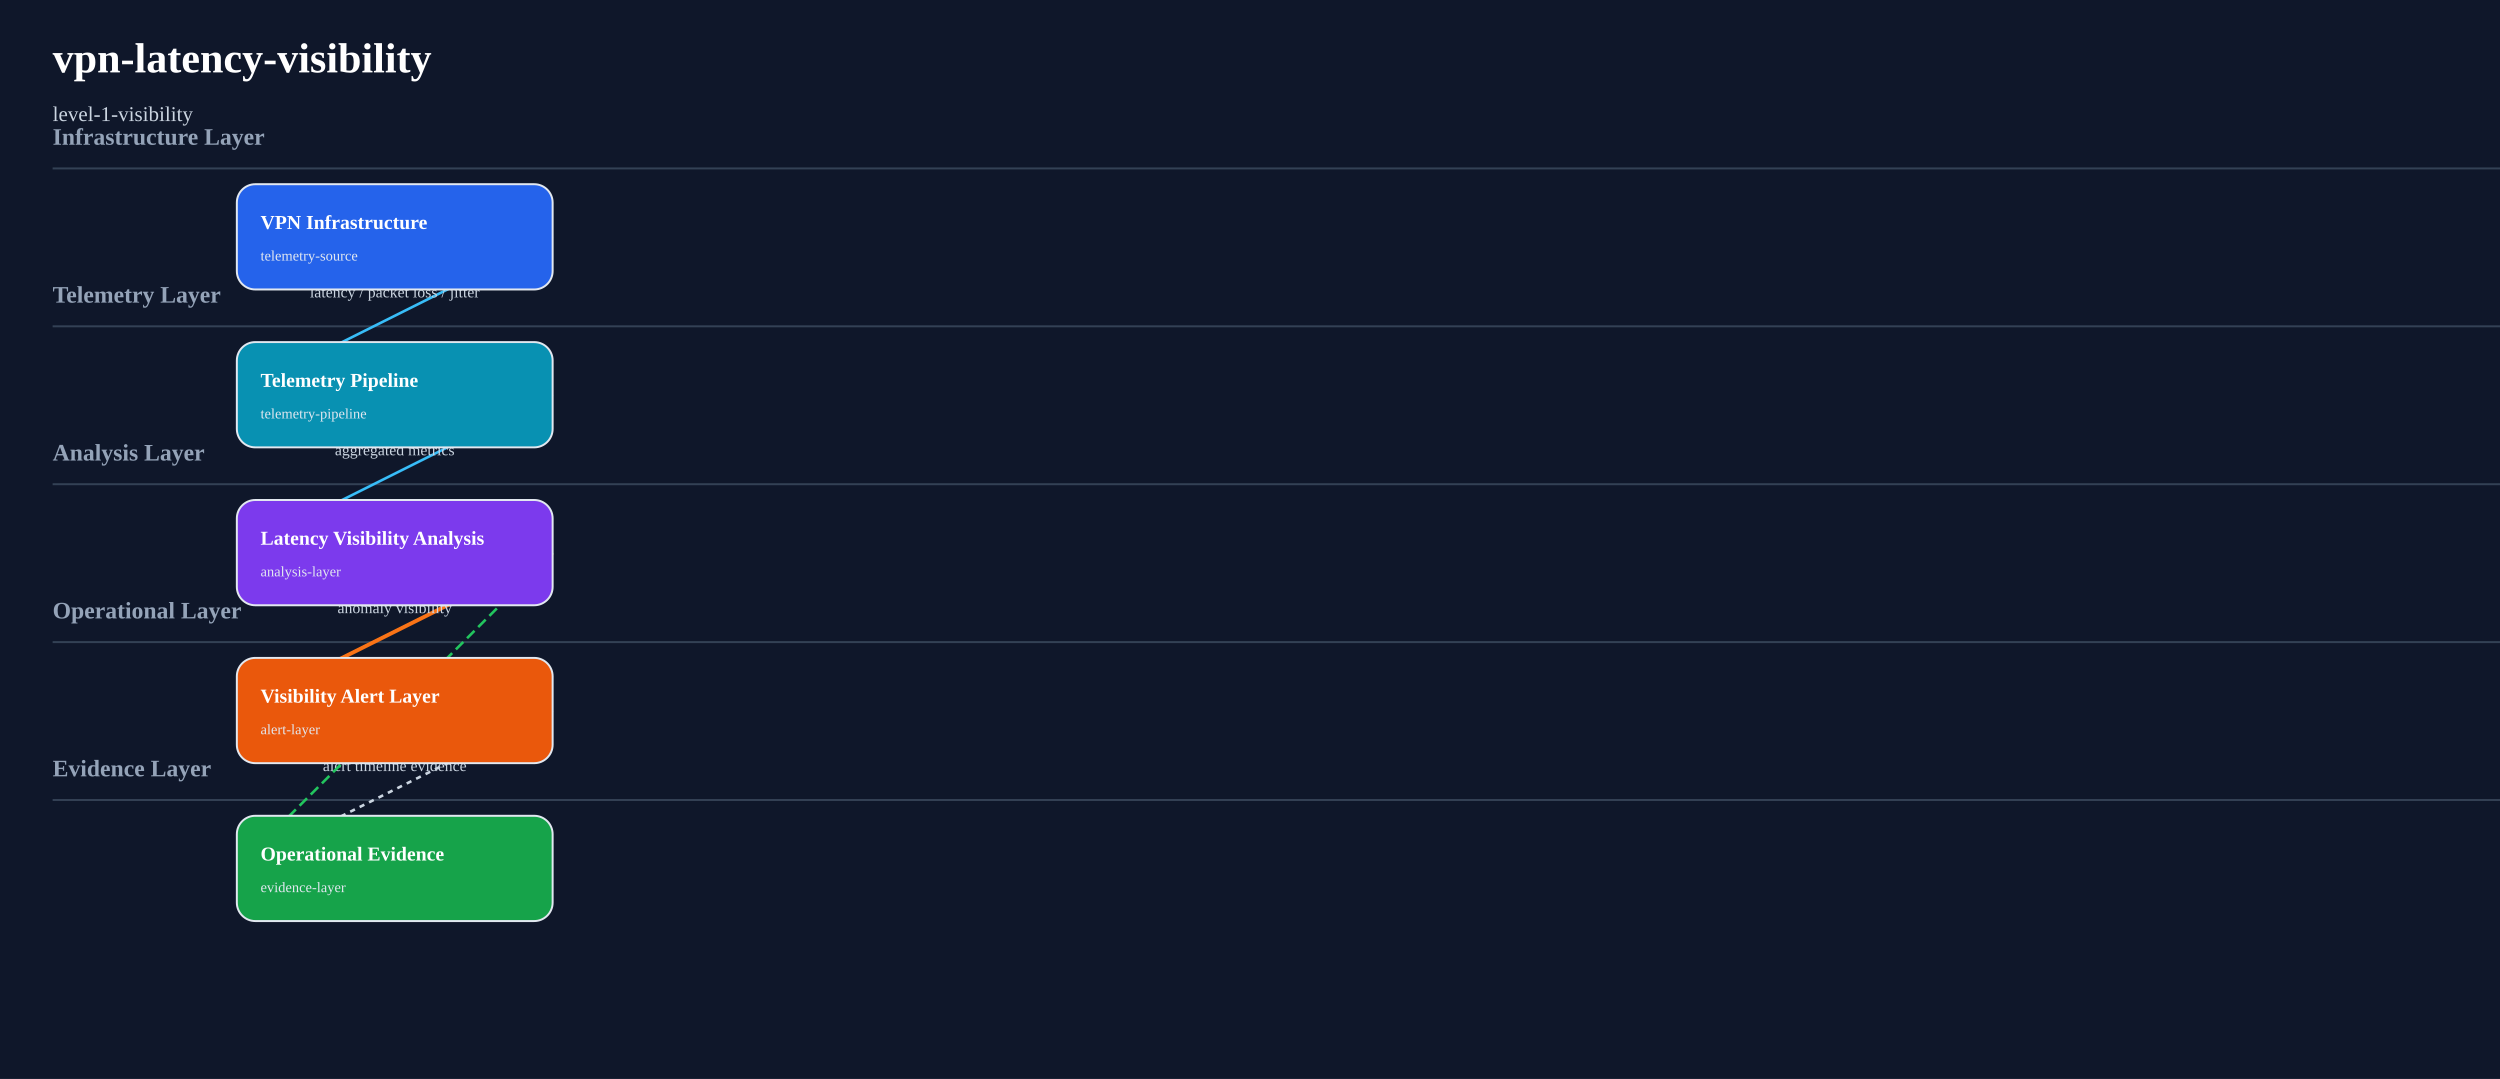
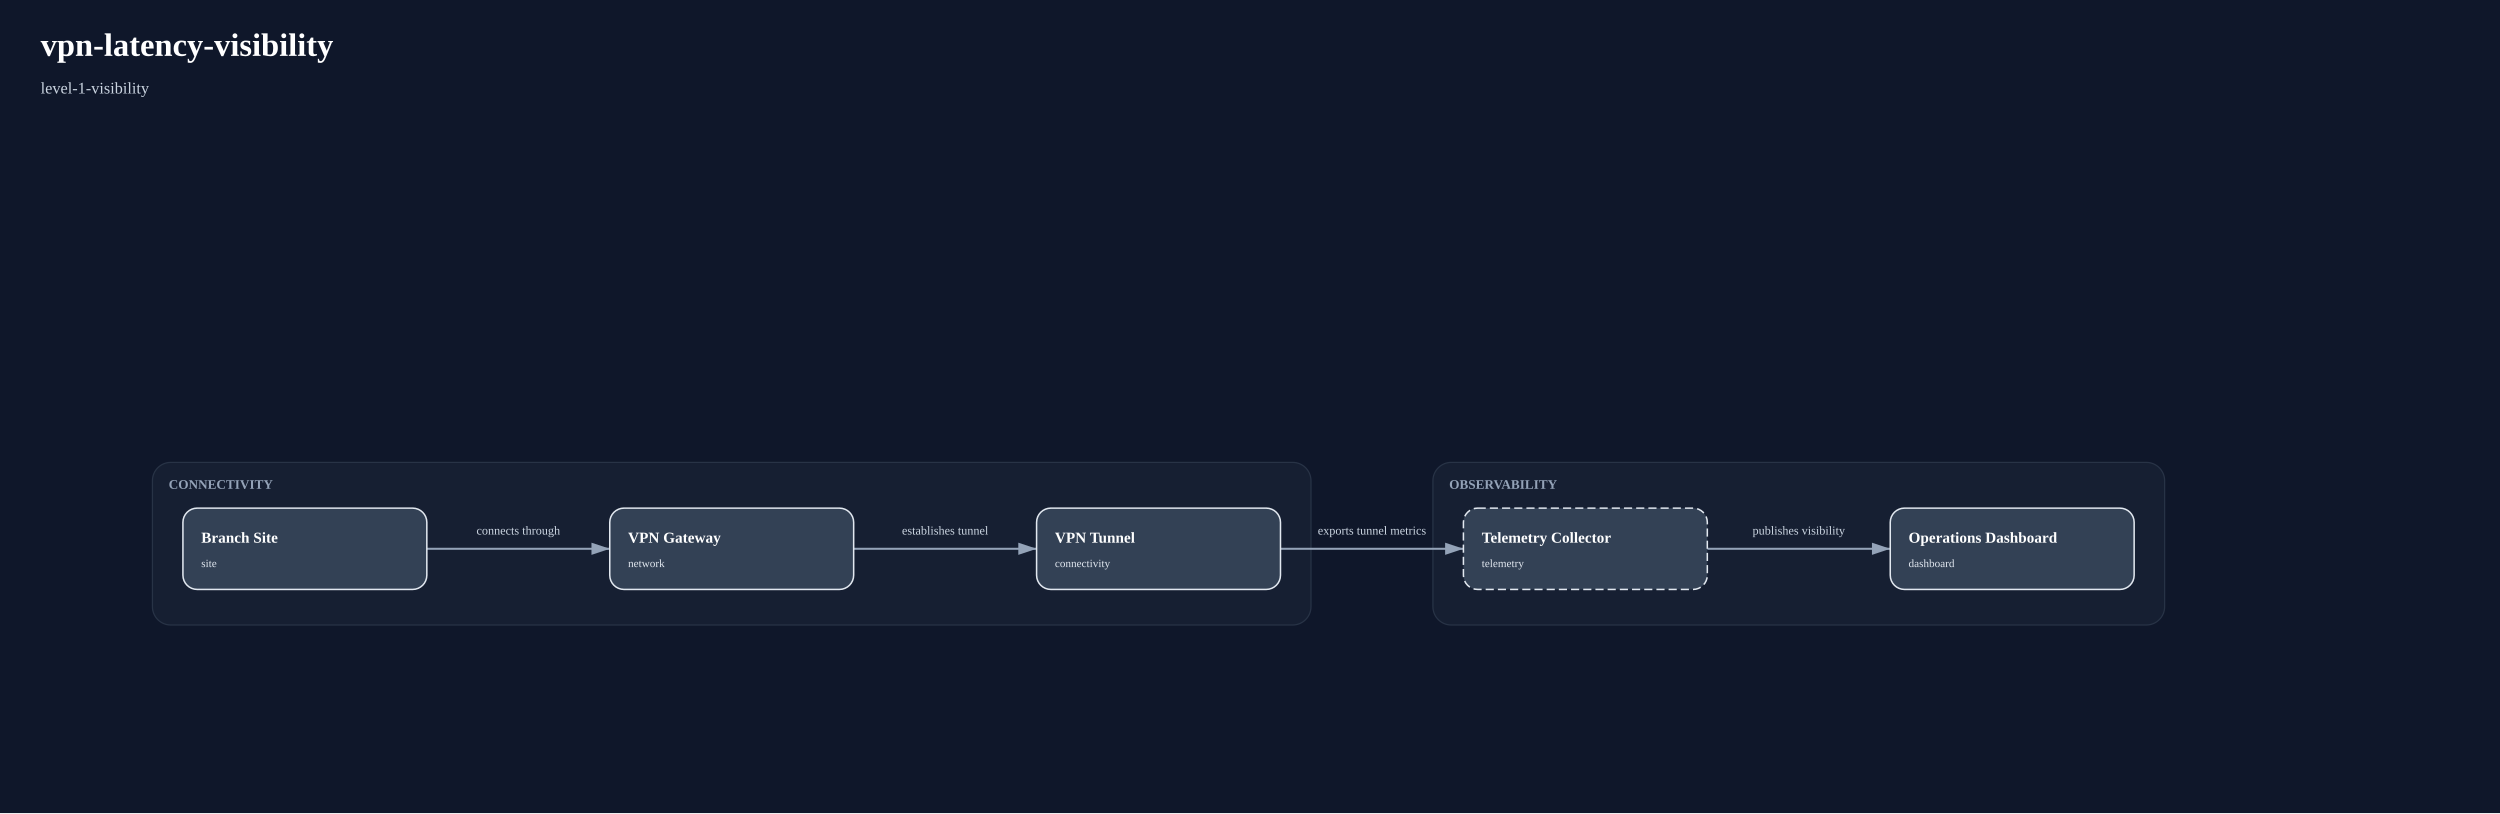
- <svg xmlns="http://www.w3.org/2000/svg" width="1900" height="820">
+ <svg xmlns="http://www.w3.org/2000/svg" width="2460" height="800">
  <rect width="100%" height="100%" fill="#0f172a" />
  <defs>
    <marker id="arrow" markerWidth="10" markerHeight="10" refX="9" refY="3" orient="auto" markerUnits="strokeWidth">
      <path d="M0,0 L0,6 L9,3 z" fill="#94a3b8" />
    </marker>
  </defs>
  <text x="40" y="55" fill="#ffffff" font-size="32" font-weight="bold">vpn-latency-visibility</text>
  <text x="40" y="92" fill="#cbd5e1" font-size="16">level-1-visibility</text>
-   <text x="40" y="110" fill="#94a3b8" font-size="18" font-weight="bold">Infrastructure Layer</text>
-   <line x1="40" y1="128" x2="2100" y2="128" stroke="#334155" stroke-width="1.5" />
-   <text x="40" y="230" fill="#94a3b8" font-size="18" font-weight="bold">Telemetry Layer</text>
-   <line x1="40" y1="248" x2="2100" y2="248" stroke="#334155" stroke-width="1.5" />
-   <text x="40" y="350" fill="#94a3b8" font-size="18" font-weight="bold">Analysis Layer</text>
-   <line x1="40" y1="368" x2="2100" y2="368" stroke="#334155" stroke-width="1.5" />
-   <text x="40" y="470" fill="#94a3b8" font-size="18" font-weight="bold">Operational Layer</text>
-   <line x1="40" y1="488" x2="2100" y2="488" stroke="#334155" stroke-width="1.5" />
-   <text x="40" y="590" fill="#94a3b8" font-size="18" font-weight="bold">Evidence Layer</text>
-   <line x1="40" y1="608" x2="2100" y2="608" stroke="#334155" stroke-width="1.5" />
-   <line x1="420" y1="180" x2="180" y2="300" stroke="#38bdf8" stroke-width="2" stroke-dasharray="" marker-end="url(#arrow)" />
-   <text x="300.0" y="226.0" fill="#cbd5e1" font-size="12" text-anchor="middle">latency / packet loss / jitter</text>
-   <line x1="420" y1="300" x2="180" y2="420" stroke="#38bdf8" stroke-width="2" stroke-dasharray="" marker-end="url(#arrow)" />
-   <text x="300.0" y="346.0" fill="#cbd5e1" font-size="12" text-anchor="middle">aggregated metrics</text>
-   <line x1="420" y1="420" x2="180" y2="540" stroke="#f97316" stroke-width="3" stroke-dasharray="" marker-end="url(#arrow)" />
-   <text x="300.0" y="466.0" fill="#cbd5e1" font-size="12" text-anchor="middle">anomaly visibility</text>
-   <line x1="420" y1="540" x2="180" y2="660" stroke="#cbd5e1" stroke-width="2" stroke-dasharray="4,4" marker-end="url(#arrow)" />
-   <text x="300.0" y="586.0" fill="#cbd5e1" font-size="12" text-anchor="middle">alert timeline evidence</text>
-   <line x1="420" y1="420" x2="180" y2="660" stroke="#22c55e" stroke-width="2" stroke-dasharray="8,4" marker-end="url(#arrow)" />
-   <text x="300.0" y="526.0" fill="#cbd5e1" font-size="12" text-anchor="middle">dashboard / query evidence</text>
-   <rect x="180" y="140" width="240" height="80" rx="14" fill="#2563eb" stroke="#e2e8f0" stroke-width="1.5" />
-   <text x="198" y="174" fill="#ffffff" font-size="15" font-weight="bold">VPN Infrastructure</text>
-   <text x="198" y="198" fill="#e2e8f0" font-size="11">telemetry-source</text>
-   <rect x="180" y="260" width="240" height="80" rx="14" fill="#0891b2" stroke="#e2e8f0" stroke-width="1.5" />
-   <text x="198" y="294" fill="#ffffff" font-size="15" font-weight="bold">Telemetry Pipeline</text>
-   <text x="198" y="318" fill="#e2e8f0" font-size="11">telemetry-pipeline</text>
-   <rect x="180" y="380" width="240" height="80" rx="14" fill="#7c3aed" stroke="#e2e8f0" stroke-width="1.5" />
-   <text x="198" y="414" fill="#ffffff" font-size="15" font-weight="bold">Latency Visibility Analysis</text>
-   <text x="198" y="438" fill="#e2e8f0" font-size="11">analysis-layer</text>
-   <rect x="180" y="500" width="240" height="80" rx="14" fill="#ea580c" stroke="#e2e8f0" stroke-width="1.5" />
-   <text x="198" y="534" fill="#ffffff" font-size="15" font-weight="bold">Visibility Alert Layer</text>
-   <text x="198" y="558" fill="#e2e8f0" font-size="11">alert-layer</text>
-   <rect x="180" y="620" width="240" height="80" rx="14" fill="#16a34a" stroke="#e2e8f0" stroke-width="1.5" />
-   <text x="198" y="654" fill="#ffffff" font-size="15" font-weight="bold">Operational Evidence</text>
-   <text x="198" y="678" fill="#e2e8f0" font-size="11">evidence-layer</text>
+   <rect x="150" y="455" width="1140" height="160" rx="18" fill="#1e293b" opacity="0.45" stroke="#475569" stroke-width="1.2" />
+   <text x="166" y="481" fill="#94a3b8" font-size="13" font-weight="bold">CONNECTIVITY</text>
+   <rect x="1410" y="455" width="720" height="160" rx="18" fill="#1e293b" opacity="0.45" stroke="#475569" stroke-width="1.2" />
+   <text x="1426" y="481" fill="#94a3b8" font-size="13" font-weight="bold">OBSERVABILITY</text>
+   <line x1="420" y1="540" x2="600" y2="540" stroke="#94a3b8" stroke-width="2" stroke-dasharray="" marker-end="url(#arrow)" />
+   <text x="510.0" y="526.0" fill="#cbd5e1" font-size="12" text-anchor="middle">connects through</text>
+   <line x1="840" y1="540" x2="1020" y2="540" stroke="#94a3b8" stroke-width="2" stroke-dasharray="" marker-end="url(#arrow)" />
+   <text x="930.0" y="526.0" fill="#cbd5e1" font-size="12" text-anchor="middle">establishes tunnel</text>
+   <line x1="1260" y1="540" x2="1440" y2="540" stroke="#94a3b8" stroke-width="2" stroke-dasharray="" marker-end="url(#arrow)" />
+   <text x="1350.0" y="526.0" fill="#cbd5e1" font-size="12" text-anchor="middle">exports tunnel metrics</text>
+   <line x1="1680" y1="540" x2="1860" y2="540" stroke="#94a3b8" stroke-width="2" stroke-dasharray="" marker-end="url(#arrow)" />
+   <text x="1770.0" y="526.0" fill="#cbd5e1" font-size="12" text-anchor="middle">publishes visibility</text>
+   <rect x="180" y="500" width="240" height="80" rx="14" fill="#334155" stroke="#e2e8f0" stroke-width="1.5" />
+   <text x="198" y="534" fill="#ffffff" font-size="15" font-weight="bold">Branch Site</text>
+   <text x="198" y="558" fill="#e2e8f0" font-size="11">site</text>
+   <rect x="600" y="500" width="240" height="80" rx="14" fill="#334155" stroke="#e2e8f0" stroke-width="1.5" />
+   <text x="618" y="534" fill="#ffffff" font-size="15" font-weight="bold">VPN Gateway</text>
+   <text x="618" y="558" fill="#e2e8f0" font-size="11">network</text>
+   <rect x="1020" y="500" width="240" height="80" rx="14" fill="#334155" stroke="#e2e8f0" stroke-width="1.5" />
+   <text x="1038" y="534" fill="#ffffff" font-size="15" font-weight="bold">VPN Tunnel</text>
+   <text x="1038" y="558" fill="#e2e8f0" font-size="11">connectivity</text>
+   <rect x="1440" y="500" width="240" height="80" rx="14" fill="#334155" stroke="#e2e8f0" stroke-width="1.5" stroke-dasharray="8 4" />
+   <text x="1458" y="534" fill="#ffffff" font-size="15" font-weight="bold">Telemetry Collector</text>
+   <text x="1458" y="558" fill="#e2e8f0" font-size="11">telemetry</text>
+   <rect x="1860" y="500" width="240" height="80" rx="14" fill="#334155" stroke="#e2e8f0" stroke-width="1.5" />
+   <text x="1878" y="534" fill="#ffffff" font-size="15" font-weight="bold">Operations Dashboard</text>
+   <text x="1878" y="558" fill="#e2e8f0" font-size="11">dashboard</text>
</svg>
